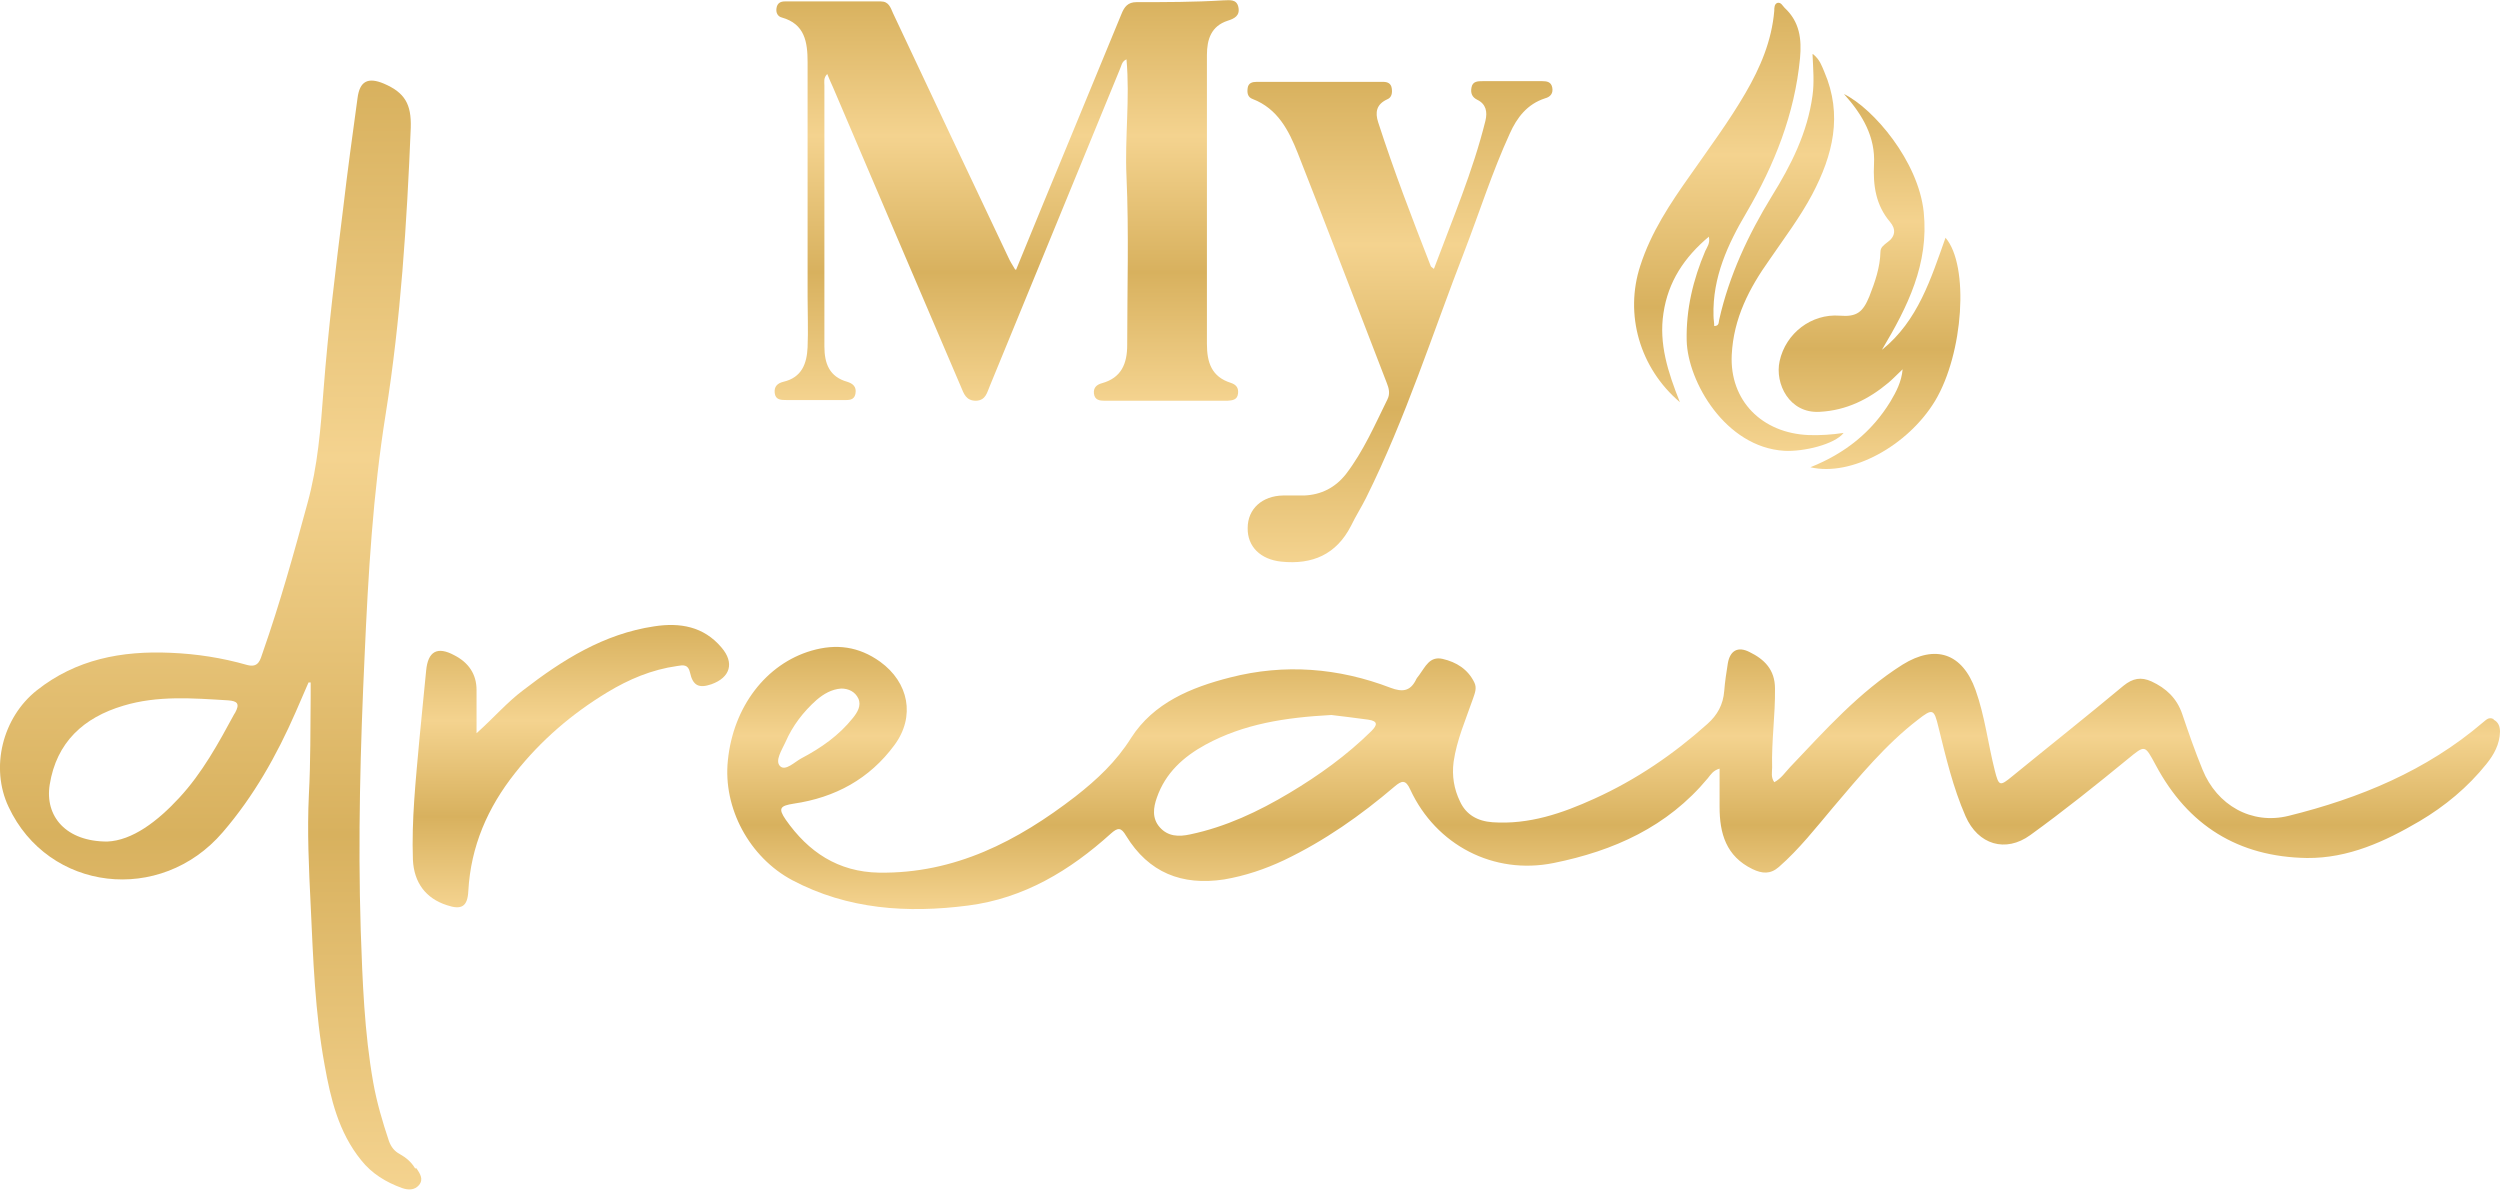
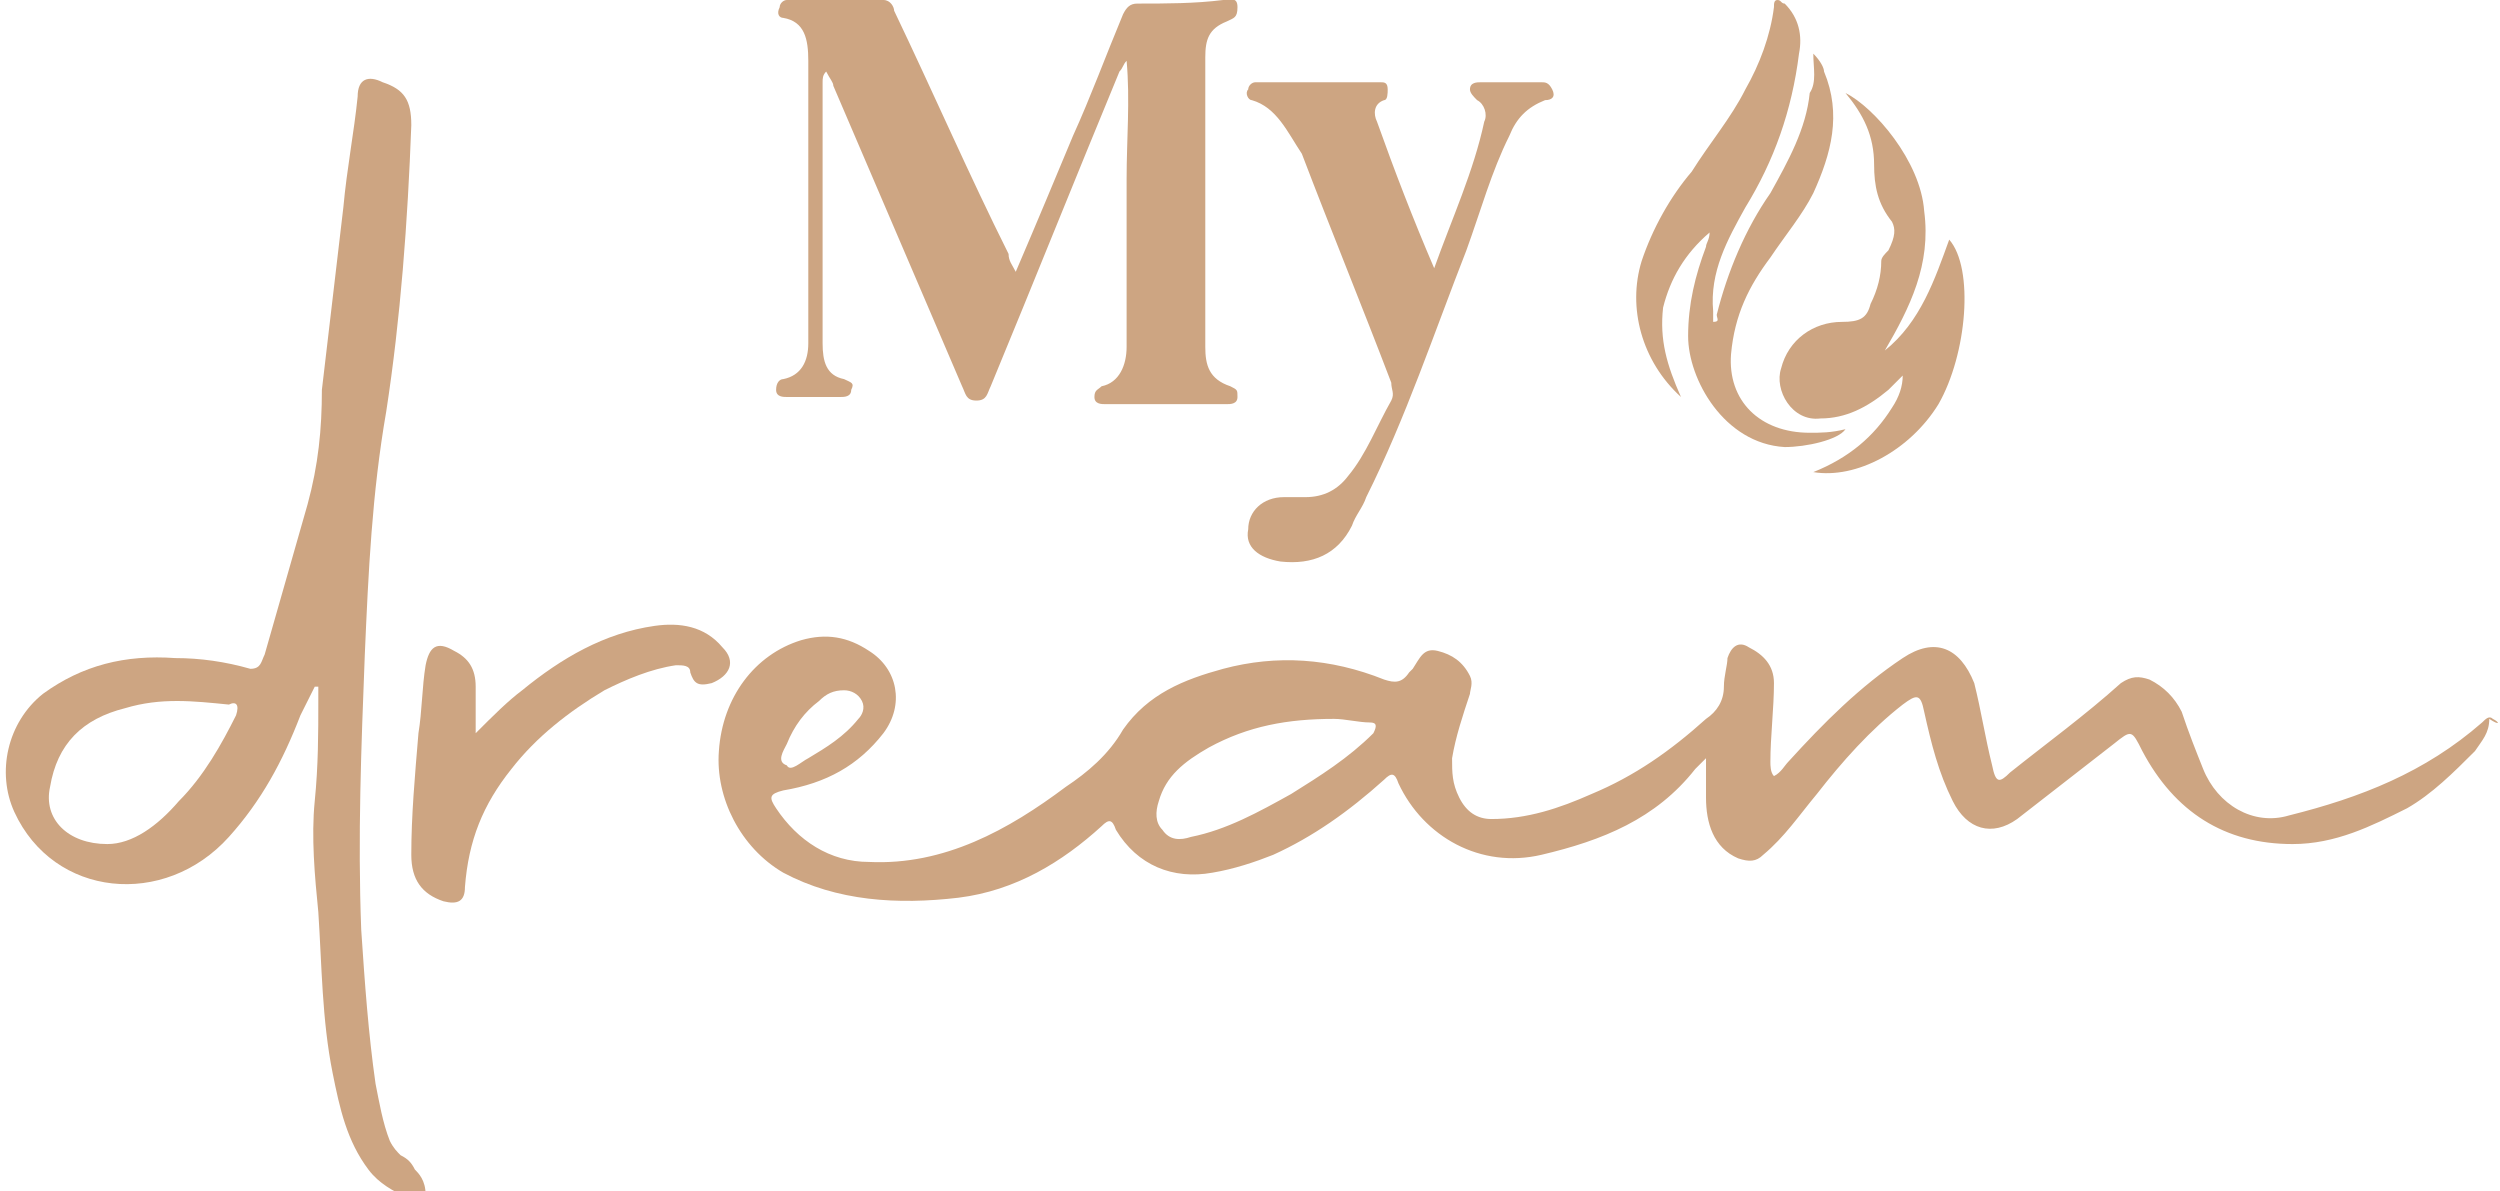
- <svg xmlns="http://www.w3.org/2000/svg" xmlns:xlink="http://www.w3.org/1999/xlink" id="Layer_1" viewBox="0 0 69.93 33.27">
-   <defs>
-     <style>.cls-1{fill:url(#linear-gradient-2);}.cls-2{fill:url(#linear-gradient-6);}.cls-3{fill:url(#linear-gradient-5);}.cls-4{fill:url(#linear-gradient-7);}.cls-5{fill:url(#linear-gradient-3);}.cls-6{fill:url(#linear-gradient);}.cls-7{fill:url(#linear-gradient-4);}</style>
-     <linearGradient id="linear-gradient" x1="28.16" y1="22.66" x2="28.16" y2="33.89" gradientTransform="translate(0 33.87) scale(1 -1)" gradientUnits="userSpaceOnUse">
-       <stop offset="0" stop-color="#f4d38f" />
-       <stop offset=".32" stop-color="#d8b15e" />
-       <stop offset=".66" stop-color="#f4d38f" />
-       <stop offset="1" stop-color="#d8b15e" />
-     </linearGradient>
-     <linearGradient id="linear-gradient-2" x1="39.16" y1="18.14" x2="39.16" y2="31.6" xlink:href="#linear-gradient" />
-     <linearGradient id="linear-gradient-3" x1="48.64" y1="21.27" x2="48.64" y2="33.8" xlink:href="#linear-gradient" />
-     <linearGradient id="linear-gradient-4" x1="15.97" y1="8.5" x2="15.97" y2="16.4" xlink:href="#linear-gradient" />
-     <linearGradient id="linear-gradient-5" x1="52.3" y1="20.75" x2="52.3" y2="31.24" xlink:href="#linear-gradient" />
-     <linearGradient id="linear-gradient-6" x1="45.14" y1="8.45" x2="45.14" y2="15.77" xlink:href="#linear-gradient" />
-     <linearGradient id="linear-gradient-7" x1="5.89" y1=".6" x2="5.89" y2="31.61" xlink:href="#linear-gradient" />
-   </defs>
-   <path class="cls-6" d="M28.42,7.55c.54-1.32,1.05-2.56,1.56-3.79,.46-1.12,.93-2.25,1.39-3.37,.08-.2,.18-.33,.42-.33,.81,0,1.62,0,2.43-.05,.16,0,.37-.05,.42,.19,.05,.24-.11,.32-.3,.38-.46,.15-.58,.52-.58,.96V9.62c0,.52,.13,.92,.67,1.09,.15,.05,.22,.14,.2,.3-.02,.18-.16,.19-.3,.2h-3.43c-.14,0-.28-.02-.3-.2-.02-.17,.08-.25,.22-.29,.55-.15,.71-.55,.71-1.07,0-1.57,.05-3.15-.02-4.72-.05-1.08,.1-2.16,0-3.27-.14,.06-.14,.19-.19,.29-1.21,2.95-2.42,5.89-3.63,8.84-.08,.18-.11,.41-.39,.42-.28,0-.34-.2-.42-.39-1.19-2.79-2.39-5.58-3.58-8.38-.05-.11-.1-.22-.16-.37-.11,.11-.08,.22-.08,.32v7.3c0,.48,.14,.85,.64,.99,.16,.05,.26,.14,.23,.32-.03,.21-.2,.19-.34,.19h-1.59c-.15,0-.31,0-.33-.2-.02-.18,.08-.27,.24-.31,.52-.12,.66-.51,.68-.97,.02-.47,0-.94,0-1.4V1.74c0-.57-.08-1.07-.72-1.25-.12-.03-.17-.14-.15-.26,.02-.14,.11-.19,.23-.19h2.69c.22,0,.27,.17,.34,.33,1.07,2.28,2.15,4.56,3.23,6.84,.04,.09,.09,.17,.18,.32h0l.03,.02Z" />
-   <path class="cls-1" d="M40.11,7.52c.52-1.39,1.09-2.73,1.44-4.14,.06-.25,.02-.47-.23-.59-.14-.07-.19-.18-.16-.34,.03-.18,.18-.18,.32-.18h1.66c.13,0,.25,.02,.28,.18s-.05,.26-.2,.3c-.5,.16-.79,.54-.99,.99-.49,1.07-.84,2.18-1.26,3.27-.9,2.32-1.65,4.69-2.76,6.92-.13,.26-.29,.51-.42,.78-.41,.8-1.08,1.09-1.95,1-.58-.06-.95-.42-.94-.94,0-.54,.41-.9,.99-.91h.59c.48-.02,.87-.22,1.17-.6,.49-.64,.81-1.38,1.16-2.09,.08-.16,.04-.31-.02-.46-.83-2.14-1.65-4.3-2.49-6.43-.25-.63-.56-1.24-1.26-1.51-.14-.05-.16-.17-.14-.31,.02-.14,.13-.17,.25-.17h3.54c.12,0,.22,.04,.24,.18,.02,.13,0,.26-.13,.31-.3,.14-.34,.36-.25,.64,.44,1.36,.95,2.69,1.47,4.02,0,.02,.03,.03,.1,.09h-.01Z" />
-   <path class="cls-5" d="M50.71,1.51c.2,.16,.25,.34,.32,.5,.52,1.21,.24,2.33-.34,3.43-.34,.64-.78,1.22-1.19,1.82-.57,.8-1.01,1.64-1.06,2.67-.06,1.27,.84,2.19,2.16,2.24,.32,.01,.63-.01,.97-.06-.25,.32-1.12,.53-1.66,.5-1.65-.1-2.7-1.94-2.73-3.08-.02-.88,.18-1.71,.52-2.51,.05-.11,.14-.21,.1-.4-.69,.58-1.14,1.26-1.27,2.14-.13,.85,.12,1.64,.46,2.49-1.13-.96-1.55-2.46-1.11-3.81,.3-.94,.84-1.75,1.4-2.54,.53-.76,1.08-1.5,1.54-2.29,.42-.72,.74-1.47,.81-2.31,0-.08,0-.19,.09-.22,.1-.02,.14,.08,.2,.14,.42,.39,.48,.87,.43,1.41-.15,1.56-.71,2.97-1.5,4.32-.52,.88-.95,1.81-.92,2.88,0,.1,.02,.19,.02,.29,.15,0,.12-.12,.14-.18,.28-1.24,.81-2.37,1.47-3.45,.54-.87,1-1.78,1.14-2.82,.05-.36,.02-.72,0-1.15h0Z" />
-   <path class="cls-7" d="M13.33,20.51c.5-.45,.86-.87,1.3-1.2,1.1-.85,2.26-1.58,3.67-1.79,.72-.11,1.38,0,1.88,.59,.37,.43,.25,.84-.28,1.03-.35,.12-.52,.04-.6-.33-.05-.23-.19-.21-.36-.18-.71,.1-1.35,.37-1.96,.74-.99,.6-1.85,1.34-2.57,2.25-.77,.97-1.24,2.05-1.31,3.3-.02,.44-.19,.54-.6,.4-.59-.19-.92-.63-.95-1.27-.04-1.12,.08-2.23,.18-3.35,.06-.65,.13-1.3,.19-1.94,.05-.54,.31-.69,.79-.43,.39,.2,.62,.52,.62,.97v1.22h0Z" />
-   <path class="cls-3" d="M52.65,9.78c1-.81,1.36-1.98,1.77-3.13,.67,.78,.5,3.24-.29,4.56-.76,1.26-2.35,2.13-3.49,1.86,.98-.39,1.72-.99,2.24-1.84,.16-.27,.31-.55,.34-.9-.13,.12-.25,.25-.39,.37-.56,.47-1.18,.78-1.93,.82-.85,.05-1.26-.79-1.12-1.42,.17-.78,.89-1.33,1.68-1.27,.48,.04,.65-.1,.83-.54,.16-.41,.3-.81,.31-1.25,0-.12,.1-.19,.19-.26,.23-.16,.25-.37,.08-.57-.4-.47-.48-1.02-.45-1.62,.04-.75-.31-1.37-.84-1.96,.83,.41,2.08,1.88,2.23,3.3,.15,1.45-.45,2.65-1.16,3.84h0Z" />
-   <path class="cls-2" d="M69.74,20.11c-.13-.06-.2,.03-.29,.1-1.58,1.35-3.45,2.12-5.43,2.61-1.04,.26-2.01-.3-2.41-1.29-.21-.51-.39-1.03-.57-1.56-.15-.44-.45-.72-.86-.91-.29-.13-.52-.09-.78,.12-1.03,.86-2.08,1.69-3.12,2.54-.34,.28-.37,.27-.48-.16-.19-.75-.28-1.53-.54-2.26-.37-1.03-1.12-1.28-2.04-.71-1.22,.77-2.17,1.84-3.15,2.87-.14,.15-.25,.32-.44,.42-.1-.14-.06-.28-.06-.41-.02-.74,.09-1.47,.08-2.21,0-.53-.3-.82-.71-1.02-.33-.17-.55-.04-.61,.32-.04,.25-.08,.51-.1,.77-.03,.38-.19,.67-.47,.92-.95,.85-1.99,1.56-3.16,2.09-.9,.41-1.83,.73-2.85,.66-.42-.03-.74-.21-.91-.58-.17-.35-.23-.72-.18-1.11,.09-.62,.34-1.18,.54-1.76,.05-.15,.12-.3,.04-.46-.18-.37-.5-.57-.89-.66-.36-.08-.48,.22-.65,.45-.04,.05-.08,.1-.1,.15-.16,.31-.38,.33-.7,.21-1.46-.56-2.97-.68-4.49-.29-1.1,.28-2.14,.71-2.77,1.69-.42,.67-.96,1.17-1.56,1.64-1.62,1.25-3.37,2.16-5.49,2.13-1.15-.02-1.98-.58-2.61-1.48-.22-.32-.16-.39,.22-.45,1.16-.17,2.12-.69,2.82-1.64,.59-.8,.4-1.75-.4-2.33-.6-.43-1.23-.51-1.92-.31-1.27,.37-2.19,1.57-2.34,3.07-.14,1.33,.6,2.71,1.8,3.35,1.55,.82,3.22,.93,4.92,.71,1.56-.2,2.85-.98,3.99-2.01,.2-.18,.29-.18,.43,.06,.63,1.03,1.56,1.4,2.74,1.22,.59-.1,1.15-.29,1.68-.54,1.13-.54,2.14-1.25,3.09-2.06,.2-.17,.31-.2,.44,.09,.72,1.55,2.33,2.39,4.01,2.05s3.18-1.01,4.31-2.37c.08-.1,.15-.22,.33-.27v1.07c0,.74,.18,1.38,.92,1.74,.27,.13,.5,.15,.74-.06,.57-.5,1.03-1.09,1.51-1.66,.74-.87,1.47-1.76,2.38-2.46,.41-.32,.45-.3,.57,.2,.21,.85,.41,1.7,.76,2.5s1.12,1.03,1.81,.53c.94-.68,1.84-1.4,2.73-2.13,.49-.4,.47-.4,.78,.17,.9,1.69,2.31,2.57,4.23,2.6,1.16,.01,2.18-.46,3.15-1.03,.71-.42,1.35-.95,1.87-1.6,.21-.26,.37-.55,.38-.9,0-.14-.04-.27-.18-.34h0v-.02Zm-47.77,.65c.2-.46,.5-.85,.87-1.18,.2-.17,.42-.3,.69-.32,.21,0,.39,.09,.48,.28,.09,.2-.03,.39-.15,.54-.39,.49-.89,.84-1.44,1.13-.19,.1-.45,.37-.6,.22-.15-.15,.05-.45,.15-.67h0Zm16.39-.31c-.69,.68-1.47,1.24-2.29,1.73-.87,.52-1.78,.95-2.78,1.16-.32,.07-.62,.06-.85-.2-.22-.25-.18-.55-.08-.83,.24-.69,.74-1.14,1.36-1.48,1.07-.58,2.22-.76,3.52-.83,.27,.03,.65,.08,1.03,.13,.28,.04,.26,.15,.09,.32h0Z" />
-   <path class="cls-4" d="M11.61,32.68c-.1-.17-.25-.3-.43-.4-.15-.08-.24-.2-.3-.36-.18-.54-.34-1.08-.44-1.64-.25-1.41-.3-2.84-.35-4.26-.08-2.57-.01-5.14,.11-7.7,.1-2.26,.23-4.5,.59-6.75,.42-2.64,.59-5.32,.7-8,.02-.66-.17-.98-.75-1.23-.45-.19-.68-.07-.74,.41-.14,1.02-.28,2.04-.4,3.07-.21,1.69-.42,3.39-.55,5.09-.08,1.07-.16,2.12-.45,3.17-.38,1.4-.77,2.8-1.25,4.17-.07,.2-.11,.44-.44,.35-.7-.2-1.41-.31-2.14-.34-1.37-.06-2.64,.18-3.74,1.05-.96,.76-1.31,2.16-.79,3.26,1.11,2.37,4.25,2.74,5.99,.71,.87-1.01,1.51-2.15,2.04-3.36l.36-.83h.06v.37c-.01,.92,0,1.84-.05,2.77-.05,1.03,0,2.06,.05,3.09,.07,1.5,.12,3,.39,4.47,.17,.95,.39,1.88,1.02,2.66,.3,.38,.7,.62,1.14,.78,.17,.06,.35,.07,.48-.08,.14-.17,.02-.33-.07-.47h-.04Zm-5.05-12.72c-.45,.83-.9,1.66-1.55,2.36-.61,.66-1.31,1.19-2.01,1.22-1.15,0-1.75-.7-1.61-1.59,.19-1.19,.95-1.88,2.06-2.21,.96-.29,1.94-.21,2.93-.15,.26,.02,.34,.09,.19,.36h0Z" />
+ <svg xmlns="http://www.w3.org/2000/svg" version="1.1" id="Layer_1" x="0px" y="0px" viewBox="0 0 69.9 33.3" style="enable-background:new 0 0 69.9 33.3;" xml:space="preserve">
+   <style type="text/css">
+ 	.st0{fill:#CDA582;}
+ </style>
+   <path class="st0" d="M28.4,7.6C29,6.2,29.5,5,30,3.8c0.5-1.1,0.9-2.2,1.4-3.4c0.1-0.2,0.2-0.3,0.4-0.3c0.8,0,1.6,0,2.4-0.1  c0.2,0,0.4-0.1,0.4,0.2s-0.1,0.3-0.3,0.4c-0.5,0.2-0.6,0.5-0.6,1v8.1c0,0.5,0.1,0.9,0.7,1.1c0.2,0.1,0.2,0.1,0.2,0.3  c0,0.2-0.2,0.2-0.3,0.2h-3.4c-0.1,0-0.3,0-0.3-0.2c0-0.2,0.1-0.2,0.2-0.3c0.5-0.1,0.7-0.6,0.7-1.1c0-1.6,0-3.2,0-4.7  c0-1.1,0.1-2.2,0-3.3c-0.1,0.1-0.1,0.2-0.2,0.3c-1.2,2.9-2.4,5.9-3.6,8.8c-0.1,0.2-0.1,0.4-0.4,0.4c-0.3,0-0.3-0.2-0.4-0.4  c-1.2-2.8-2.4-5.6-3.6-8.4c0-0.1-0.1-0.2-0.2-0.4c-0.1,0.1-0.1,0.2-0.1,0.3v7.3c0,0.5,0.1,0.9,0.6,1c0.2,0.1,0.3,0.1,0.2,0.3  c0,0.2-0.2,0.2-0.3,0.2H22c-0.1,0-0.3,0-0.3-0.2c0-0.2,0.1-0.3,0.2-0.3c0.5-0.1,0.7-0.5,0.7-1c0-0.5,0-0.9,0-1.4V1.7  c0-0.6-0.1-1.1-0.7-1.2c-0.1,0-0.2-0.1-0.1-0.3c0-0.1,0.1-0.2,0.2-0.2h2.7c0.2,0,0.3,0.2,0.3,0.3c1.1,2.3,2.1,4.6,3.2,6.8  C28.2,7.3,28.3,7.4,28.4,7.6L28.4,7.6C28.4,7.5,28.4,7.6,28.4,7.6z" />
+   <path class="st0" d="M40.1,7.5c0.5-1.4,1.1-2.7,1.4-4.1c0.1-0.2,0-0.5-0.2-0.6c-0.1-0.1-0.2-0.2-0.2-0.3c0-0.2,0.2-0.2,0.3-0.2h1.7  c0.1,0,0.2,0,0.3,0.2s0,0.3-0.2,0.3c-0.5,0.2-0.8,0.5-1,1C41.7,4.8,41.4,5.9,41,7c-0.9,2.3-1.7,4.7-2.8,6.9  c-0.1,0.3-0.3,0.5-0.4,0.8c-0.4,0.8-1.1,1.1-2,1c-0.6-0.1-1-0.4-0.9-0.9c0-0.5,0.4-0.9,1-0.9h0.6c0.5,0,0.9-0.2,1.2-0.6  c0.5-0.6,0.8-1.4,1.2-2.1c0.1-0.2,0-0.3,0-0.5c-0.8-2.1-1.7-4.3-2.5-6.4C36,3.7,35.7,3,35,2.8c-0.1,0-0.2-0.2-0.1-0.3  c0-0.1,0.1-0.2,0.2-0.2h3.5c0.1,0,0.2,0,0.2,0.2c0,0.1,0,0.3-0.1,0.3c-0.3,0.1-0.3,0.4-0.2,0.6C39,4.8,39.5,6.1,40.1,7.5  C40,7.5,40.1,7.5,40.1,7.5L40.1,7.5L40.1,7.5z" />
+   <path class="st0" d="M50.7,1.5C50.9,1.7,51,1.9,51,2c0.5,1.2,0.2,2.3-0.3,3.4c-0.3,0.6-0.8,1.2-1.2,1.8c-0.6,0.8-1,1.6-1.1,2.7  c-0.1,1.3,0.8,2.2,2.2,2.2c0.3,0,0.6,0,1-0.1c-0.2,0.3-1.1,0.5-1.7,0.5c-1.7-0.1-2.7-1.9-2.7-3.1c0-0.9,0.2-1.7,0.5-2.5  c0-0.1,0.1-0.2,0.1-0.4c-0.7,0.6-1.1,1.3-1.3,2.1c-0.1,0.9,0.1,1.6,0.5,2.5c-1.1-1-1.5-2.5-1.1-3.8c0.3-0.9,0.8-1.8,1.4-2.5  c0.5-0.8,1.1-1.5,1.5-2.3c0.4-0.7,0.7-1.5,0.8-2.3c0-0.1,0-0.2,0.1-0.2c0.1,0,0.1,0.1,0.2,0.1c0.4,0.4,0.5,0.9,0.4,1.4  c-0.2,1.6-0.7,3-1.5,4.3c-0.5,0.9-1,1.8-0.9,2.9c0,0.1,0,0.2,0,0.3c0.2,0,0.1-0.1,0.1-0.2c0.3-1.2,0.8-2.4,1.5-3.4  c0.5-0.9,1-1.8,1.1-2.8C50.8,2.3,50.7,1.9,50.7,1.5L50.7,1.5L50.7,1.5z" />
+   <path class="st0" d="M13.3,20.5c0.5-0.5,0.9-0.9,1.3-1.2c1.1-0.9,2.3-1.6,3.7-1.8c0.7-0.1,1.4,0,1.9,0.6c0.4,0.4,0.2,0.8-0.3,1  c-0.4,0.1-0.5,0-0.6-0.3c0-0.2-0.2-0.2-0.4-0.2c-0.7,0.1-1.4,0.4-2,0.7c-1,0.6-1.9,1.3-2.6,2.2c-0.8,1-1.2,2-1.3,3.3  c0,0.4-0.2,0.5-0.6,0.4c-0.6-0.2-0.9-0.6-0.9-1.3c0-1.1,0.1-2.2,0.2-3.4c0.1-0.6,0.1-1.3,0.2-1.9c0.1-0.5,0.3-0.7,0.8-0.4  c0.4,0.2,0.6,0.5,0.6,1L13.3,20.5L13.3,20.5L13.3,20.5z" />
+   <path class="st0" d="M52.7,9.8c1-0.8,1.4-2,1.8-3.1c0.7,0.8,0.5,3.2-0.3,4.6c-0.8,1.3-2.3,2.1-3.5,1.9c1-0.4,1.7-1,2.2-1.8  c0.2-0.3,0.3-0.6,0.3-0.9c-0.1,0.1-0.2,0.2-0.4,0.4c-0.6,0.5-1.2,0.8-1.9,0.8c-0.8,0.1-1.3-0.8-1.1-1.4c0.2-0.8,0.9-1.3,1.7-1.3  c0.5,0,0.7-0.1,0.8-0.5c0.2-0.4,0.3-0.8,0.3-1.2c0-0.1,0.1-0.2,0.2-0.3C53,6.6,53,6.4,52.9,6.2c-0.4-0.5-0.5-1-0.5-1.6  c0-0.8-0.3-1.4-0.8-2c0.8,0.4,2.1,1.9,2.2,3.3C54,7.4,53.4,8.6,52.7,9.8L52.7,9.8L52.7,9.8z" />
+   <path class="st0" d="M69.7,20.1c-0.1-0.1-0.2,0-0.3,0.1c-1.6,1.4-3.4,2.1-5.4,2.6c-1,0.3-2-0.3-2.4-1.3c-0.2-0.5-0.4-1-0.6-1.6  c-0.2-0.4-0.5-0.7-0.9-0.9c-0.3-0.1-0.5-0.1-0.8,0.1c-1,0.9-2.1,1.7-3.1,2.5c-0.3,0.3-0.4,0.3-0.5-0.2c-0.2-0.8-0.3-1.5-0.5-2.3  c-0.4-1-1.1-1.3-2-0.7c-1.2,0.8-2.2,1.8-3.2,2.9c-0.1,0.1-0.2,0.3-0.4,0.4c-0.1-0.1-0.1-0.3-0.1-0.4c0-0.7,0.1-1.5,0.1-2.2  c0-0.5-0.3-0.8-0.7-1c-0.3-0.2-0.5,0-0.6,0.3c0,0.2-0.1,0.5-0.1,0.8c0,0.4-0.2,0.7-0.5,0.9c-1,0.9-2,1.6-3.2,2.1  c-0.9,0.4-1.8,0.7-2.8,0.7c-0.4,0-0.7-0.2-0.9-0.6c-0.2-0.4-0.2-0.7-0.2-1.1c0.1-0.6,0.3-1.2,0.5-1.8c0-0.1,0.1-0.3,0-0.5  c-0.2-0.4-0.5-0.6-0.9-0.7c-0.4-0.1-0.5,0.2-0.7,0.5c0,0-0.1,0.1-0.1,0.1c-0.2,0.3-0.4,0.3-0.7,0.2c-1.5-0.6-3-0.7-4.5-0.3  c-1.1,0.3-2.1,0.7-2.8,1.7c-0.4,0.7-1,1.2-1.6,1.6c-1.6,1.2-3.4,2.2-5.5,2.1c-1.1,0-2-0.6-2.6-1.5c-0.2-0.3-0.2-0.4,0.2-0.5  c1.2-0.2,2.1-0.7,2.8-1.6c0.6-0.8,0.4-1.8-0.4-2.3c-0.6-0.4-1.2-0.5-1.9-0.3c-1.3,0.4-2.2,1.6-2.3,3.1c-0.1,1.3,0.6,2.7,1.8,3.4  c1.5,0.8,3.2,0.9,4.9,0.7c1.6-0.2,2.9-1,4-2c0.2-0.2,0.3-0.2,0.4,0.1c0.6,1,1.6,1.4,2.7,1.2c0.6-0.1,1.2-0.3,1.7-0.5  c1.1-0.5,2.1-1.2,3.1-2.1c0.2-0.2,0.3-0.2,0.4,0.1c0.7,1.5,2.3,2.4,4,2s3.2-1,4.3-2.4c0.1-0.1,0.2-0.2,0.3-0.3v1.1  c0,0.7,0.2,1.4,0.9,1.7c0.3,0.1,0.5,0.1,0.7-0.1c0.6-0.5,1-1.1,1.5-1.7c0.7-0.9,1.5-1.8,2.4-2.5c0.4-0.3,0.5-0.3,0.6,0.2  c0.2,0.9,0.4,1.7,0.8,2.5s1.1,1,1.8,0.5c0.9-0.7,1.8-1.4,2.7-2.1c0.5-0.4,0.5-0.4,0.8,0.2c0.9,1.7,2.3,2.6,4.2,2.6  c1.2,0,2.2-0.5,3.2-1c0.7-0.4,1.3-1,1.9-1.6c0.2-0.3,0.4-0.5,0.4-0.9C69.9,20.3,69.9,20.2,69.7,20.1L69.7,20.1L69.7,20.1L69.7,20.1z   M22,20.8c0.2-0.5,0.5-0.9,0.9-1.2c0.2-0.2,0.4-0.3,0.7-0.3c0.2,0,0.4,0.1,0.5,0.3c0.1,0.2,0,0.4-0.1,0.5c-0.4,0.5-0.9,0.8-1.4,1.1  c-0.2,0.1-0.5,0.4-0.6,0.2C21.7,21.3,21.9,21,22,20.8L22,20.8z M38.4,20.5c-0.7,0.7-1.5,1.2-2.3,1.7c-0.9,0.5-1.8,1-2.8,1.2  c-0.3,0.1-0.6,0.1-0.8-0.2c-0.2-0.2-0.2-0.5-0.1-0.8c0.2-0.7,0.7-1.1,1.4-1.5c1.1-0.6,2.2-0.8,3.5-0.8c0.3,0,0.7,0.1,1,0.1  C38.5,20.2,38.5,20.3,38.4,20.5C38.4,20.4,38.4,20.4,38.4,20.5z" />
+   <path class="st0" d="M11.6,32.7c-0.1-0.2-0.2-0.3-0.4-0.4c-0.1-0.1-0.2-0.2-0.3-0.4c-0.2-0.5-0.3-1.1-0.4-1.6  c-0.2-1.4-0.3-2.8-0.4-4.3c-0.1-2.6,0-5.1,0.1-7.7c0.1-2.3,0.2-4.5,0.6-6.8c0.4-2.6,0.6-5.3,0.7-8c0-0.7-0.2-1-0.8-1.2  c-0.4-0.2-0.7-0.1-0.7,0.4c-0.1,1-0.3,2-0.4,3.1C9.4,7.5,9.2,9.2,9,10.9C9,12,8.9,13,8.6,14.1c-0.4,1.4-0.8,2.8-1.2,4.2  c-0.1,0.2-0.1,0.4-0.4,0.4c-0.7-0.2-1.4-0.3-2.1-0.3c-1.4-0.1-2.6,0.2-3.7,1c-1,0.8-1.3,2.2-0.8,3.3c1.1,2.4,4.2,2.7,6,0.7  c0.9-1,1.5-2.1,2-3.4l0.4-0.8h0.1v0.4c0,0.9,0,1.8-0.1,2.8c-0.1,1,0,2.1,0.1,3.1c0.1,1.5,0.1,3,0.4,4.5c0.2,1,0.4,1.9,1,2.7  c0.3,0.4,0.7,0.6,1.1,0.8c0.2,0.1,0.4,0.1,0.5-0.1C11.9,33,11.7,32.8,11.6,32.7C11.6,32.7,11.6,32.7,11.6,32.7z M6.6,20  c-0.4,0.8-0.9,1.7-1.6,2.4c-0.6,0.7-1.3,1.2-2,1.2c-1.1,0-1.8-0.7-1.6-1.6c0.2-1.2,0.9-1.9,2.1-2.2c1-0.3,1.9-0.2,2.9-0.1  C6.6,19.6,6.7,19.7,6.6,20L6.6,20L6.6,20z" />
</svg>
